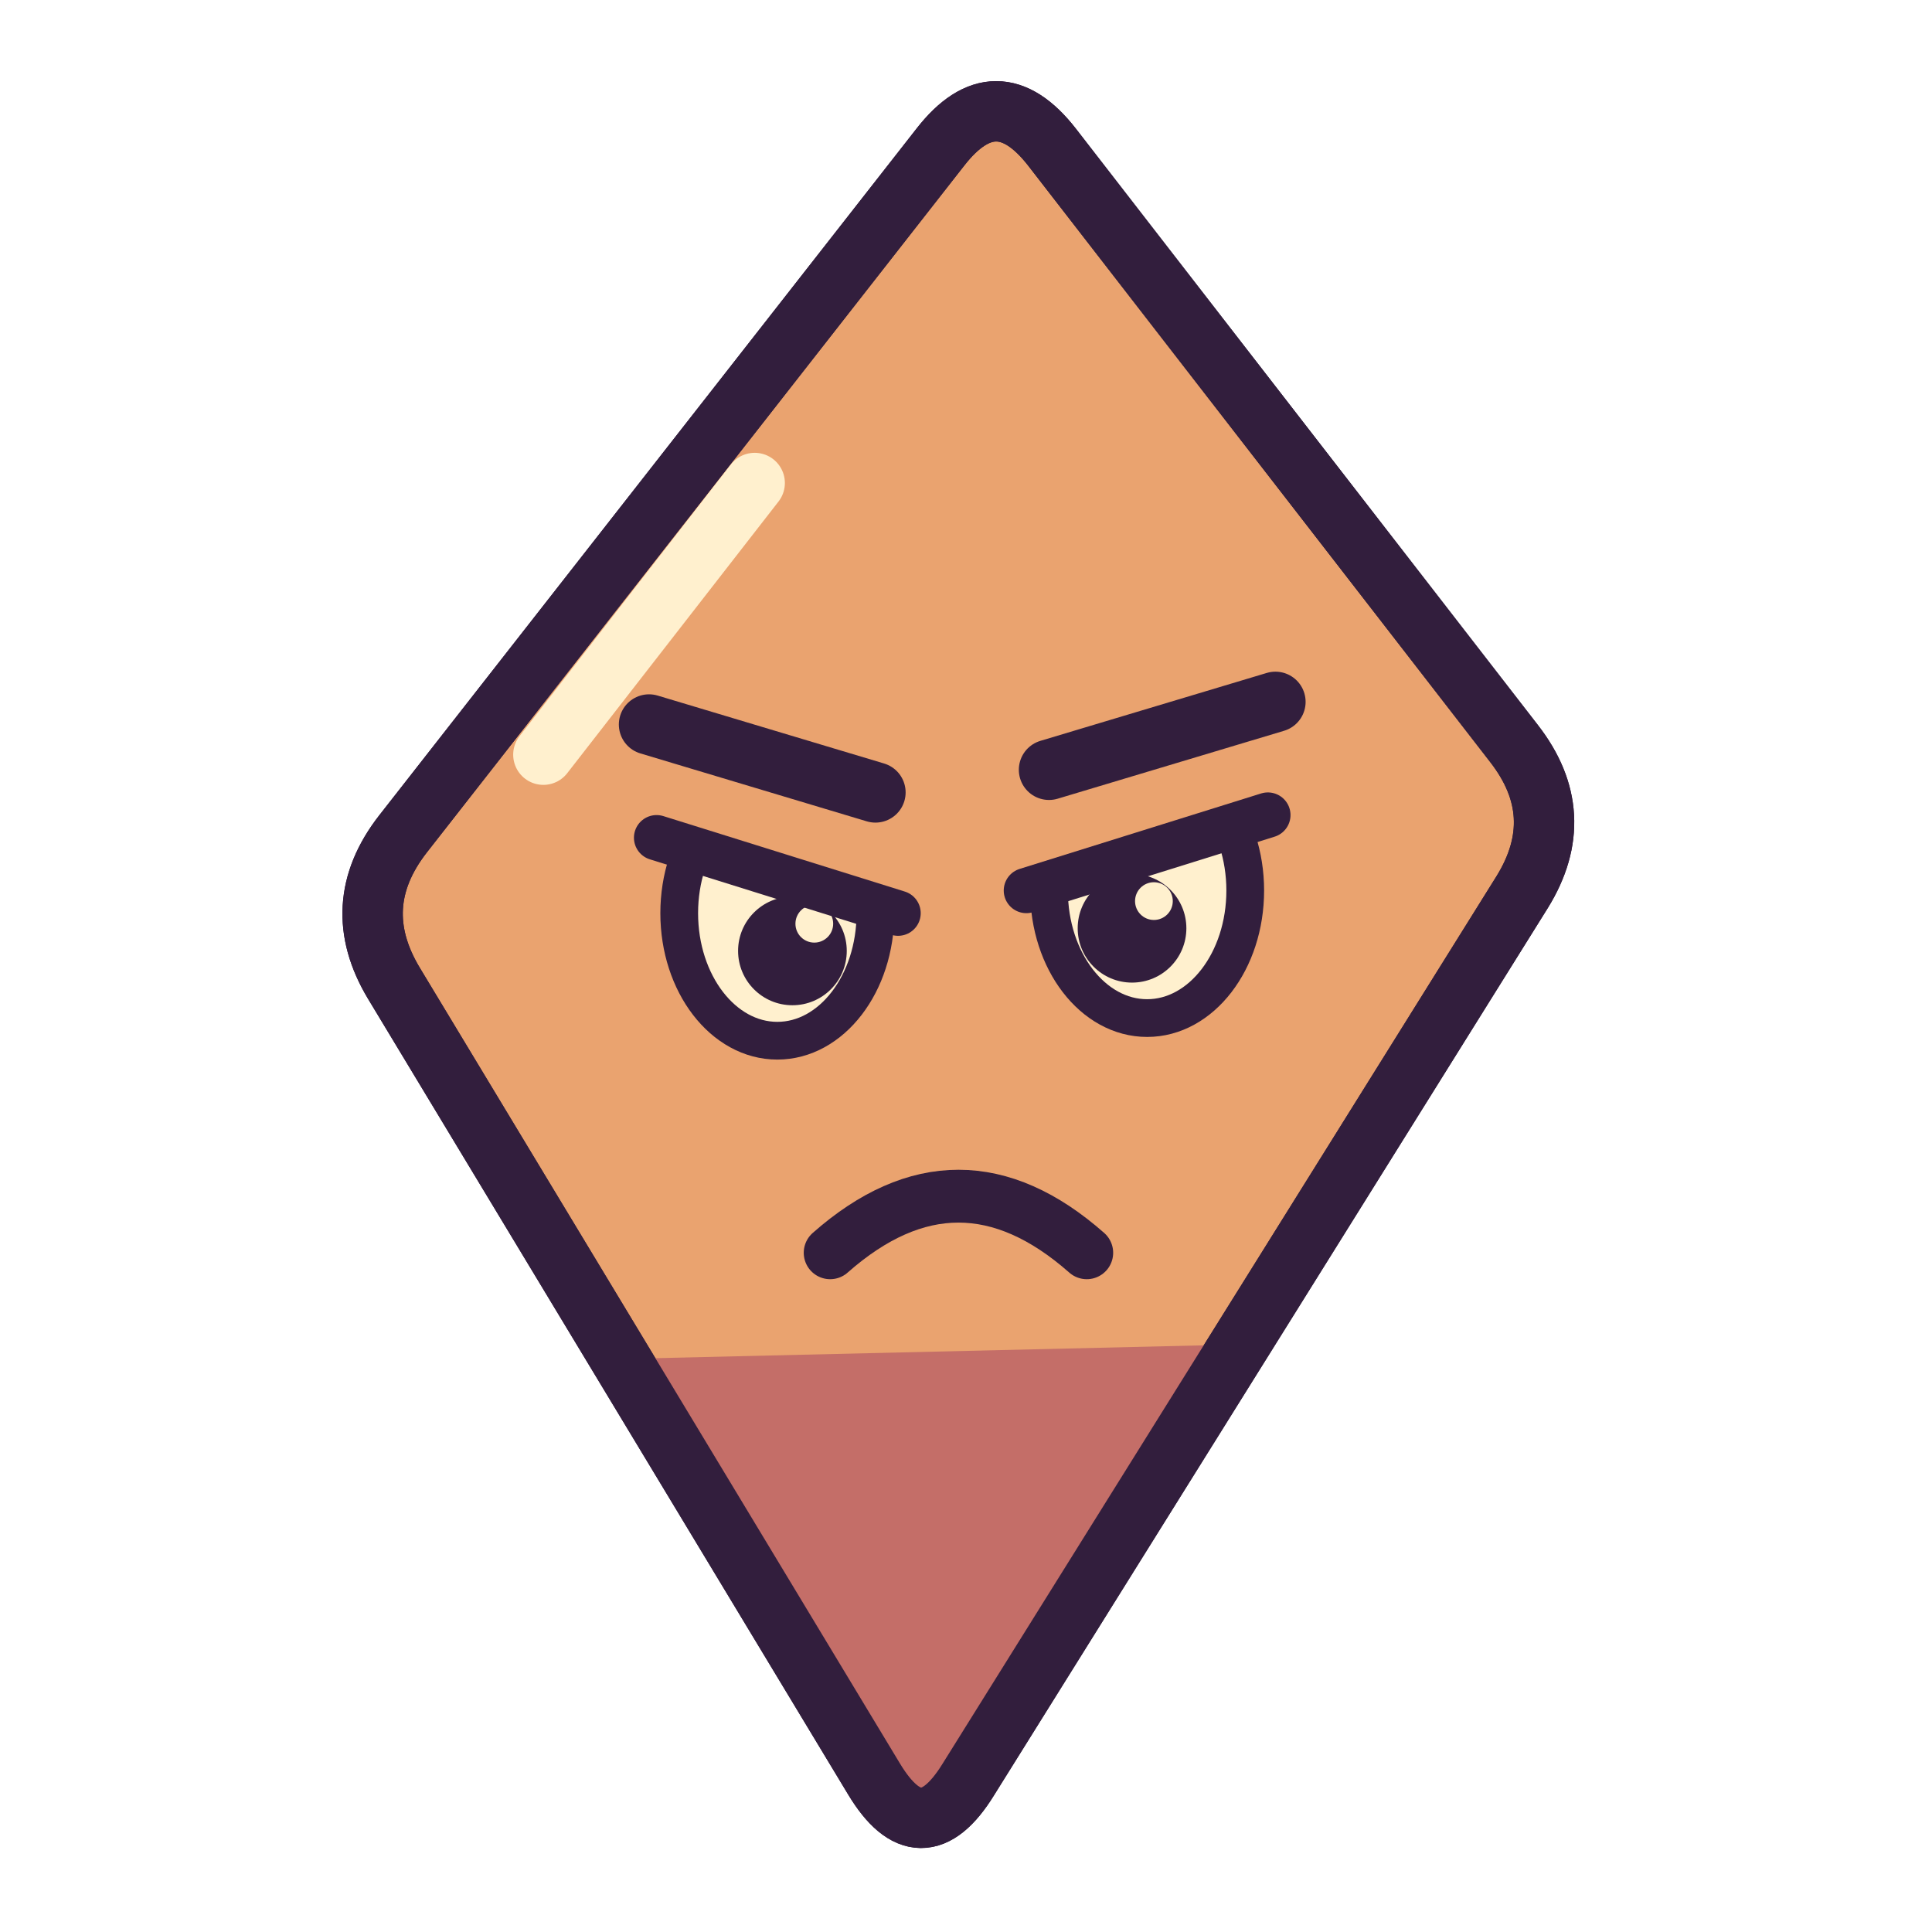
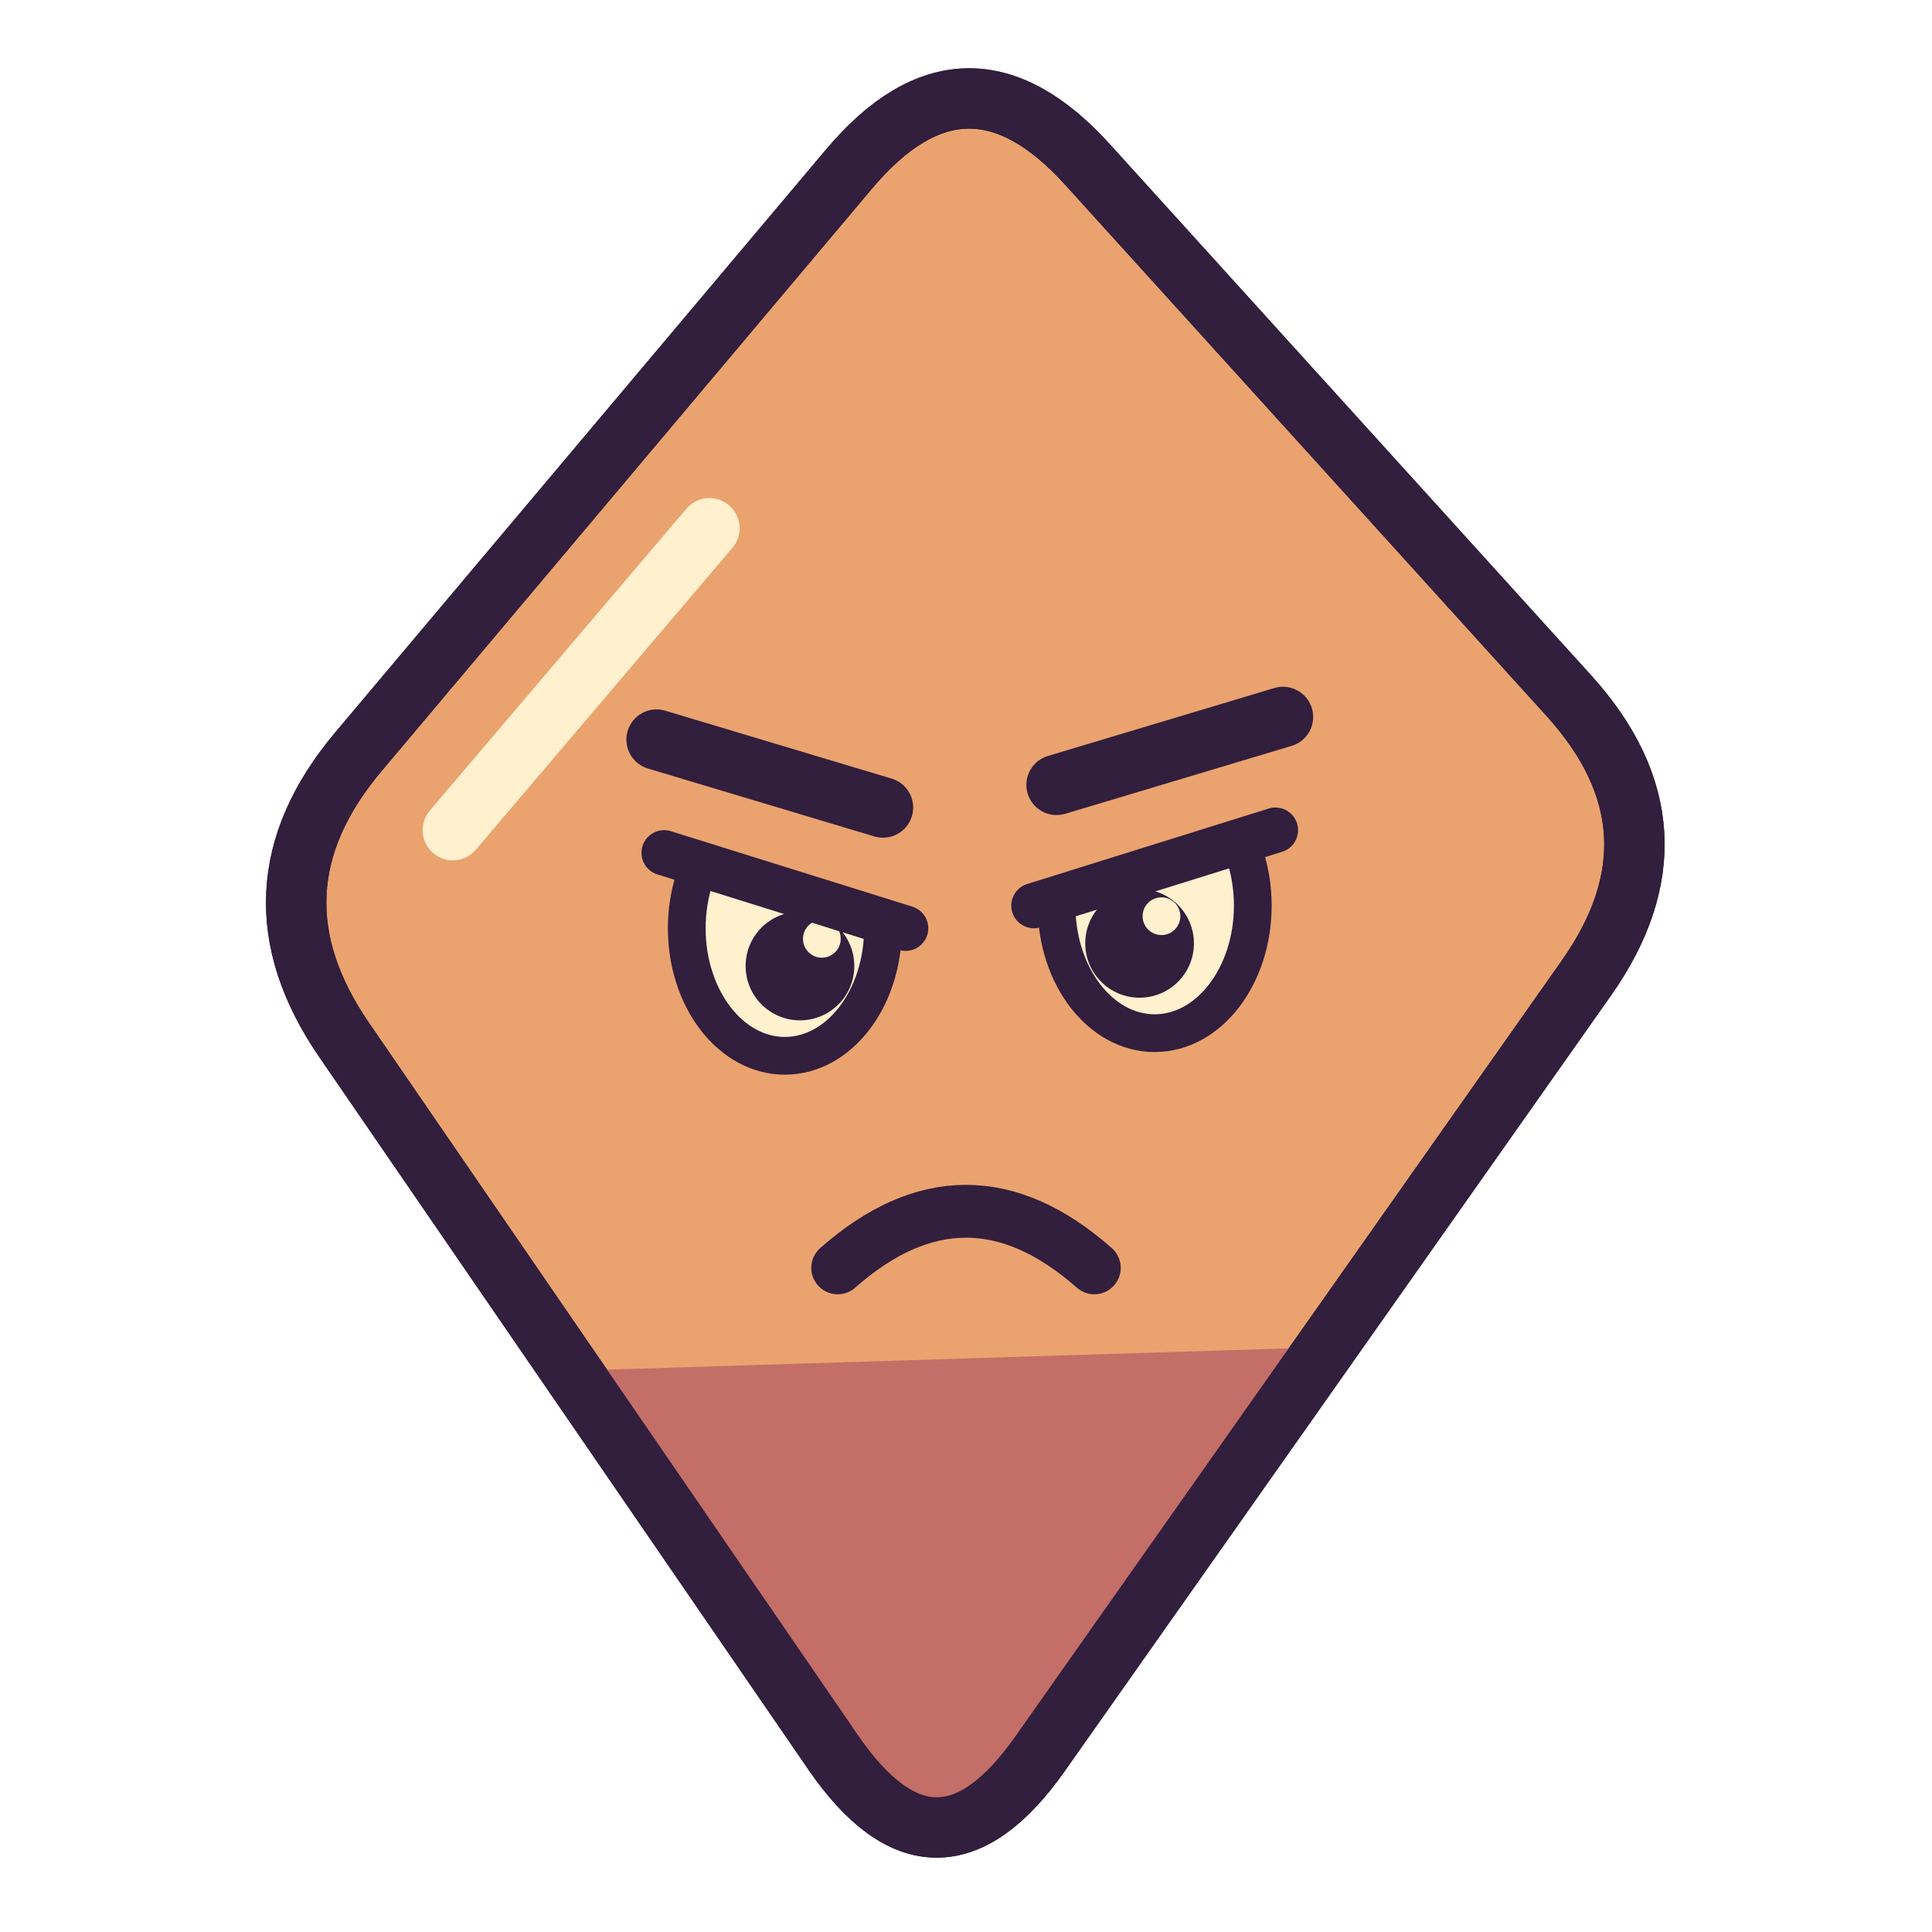
<svg xmlns="http://www.w3.org/2000/svg" width="256" height="256" viewBox="0 0 256 256">
  <g stroke="#321E3D" stroke-width="8" stroke-linecap="round" stroke-linejoin="round">
    <defs>
      <clipPath id="c">
-         <path d="M 124.6 19.5 Q 132 10 139.4 19.5 L 200.6 98.5 Q 208 108 201.7 118.2 L 128.3 235.8 Q 122 246 115.8 235.7 L 52.2 130.3 Q 46 120 53.4 110.5 Z" />
+         <path d="M 112.5 22.4 Q 128 4 144.1 21.8 L 207.9 92.2 Q 224 110 210.2 129.6 L 137.8 232.4 Q 124 252 110.4 232.2 L 45.6 137.8 Q 32 118 47.5 99.6 Z" />
      </clipPath>
    </defs>
-     <path d="M 124.6 19.5 Q 132 10 139.4 19.5 L 200.6 98.5 Q 208 108 201.7 118.2 L 128.3 235.8 Q 122 246 115.8 235.7 L 52.2 130.3 Q 46 120 53.4 110.5 Z" fill="#EAA36F" />
-     <path d="M 0 182 L 256 176 L 256 256 L 0 256 Z" fill="#C46E68" stroke="none" clip-path="url(#c)" />
-     <path d="M 124.6 19.5 Q 132 10 139.4 19.5 L 200.6 98.5 Q 208 108 201.7 118.2 L 128.3 235.8 Q 122 246 115.8 235.7 L 52.2 130.3 Q 46 120 53.4 110.5 Z" fill="none" />
-     <path d="M 72 100 L 100 64" fill="none" stroke="#FFF0CE" />
-     <ellipse cx="103" cy="121" rx="13" ry="16.9" fill="#FFF0CE" stroke-width="5" />
-     <circle cx="105" cy="126" r="7.2" fill="#321E3D" stroke="none" />
-     <circle cx="107.9" cy="122.4" r="2.5" fill="#FFF0CE" stroke="none" />
-     <path d="M 85 97.1 L 121 97.1 L 121 122 L 85 112 Z" fill="#EAA36F" stroke="none" />
-     <path d="M 87 111 L 119 121" fill="none" stroke-width="6" />
-     <ellipse cx="152" cy="118" rx="13" ry="16.9" fill="#FFF0CE" stroke-width="5" />
-     <circle cx="150" cy="123" r="7.2" fill="#321E3D" stroke="none" />
-     <circle cx="152.9" cy="119.4" r="2.5" fill="#FFF0CE" stroke="none" />
-     <path d="M 134 94.1 L 170 94.1 L 170 109 L 134 119 Z" fill="#EAA36F" stroke="none" />
-     <path d="M 136 118 L 168 108" fill="none" stroke-width="6" />
-     <path d="M 86 96 L 116 105" fill="none" stroke-width="8" />
-     <path d="M 139 102 L 169 93" fill="none" stroke-width="8" />
-     <path d="M 110.0 166.0 Q 127 151 144.0 166.0" fill="none" stroke-width="7" />
+     <path d="M 112.5 22.4 Q 128 4 144.1 21.8 L 207.9 92.2 Q 224 110 210.2 129.6 L 137.8 232.4 Q 124 252 110.4 232.2 L 45.6 137.8 Q 32 118 47.5 99.6 Z" fill="#EAA36F" />
+     <path d="M 0 184 L 256 176 L 256 256 L 0 256 Z" fill="#C46E68" stroke="none" clip-path="url(#c)" />
+     <path d="M 112.5 22.4 Q 128 4 144.1 21.8 L 207.9 92.2 Q 224 110 210.2 129.6 L 137.8 232.4 Q 124 252 110.4 232.2 L 45.6 137.8 Q 32 118 47.5 99.6 Z" fill="none" />
+     <path d="M 60 110 L 94 70" fill="none" stroke="#FFF0CE" />
+     <ellipse cx="104" cy="123" rx="13" ry="16.9" fill="#FFF0CE" stroke-width="5" />
+     <circle cx="106" cy="128" r="7.2" fill="#321E3D" stroke="none" />
+     <circle cx="108.9" cy="124.4" r="2.5" fill="#FFF0CE" stroke="none" />
+     <path d="M 86 99.1 L 122 99.1 L 122 124 L 86 114 Z" fill="#EAA36F" stroke="none" />
+     <path d="M 88 113 L 120 123" fill="none" stroke-width="6" />
+     <ellipse cx="153" cy="120" rx="13" ry="16.9" fill="#FFF0CE" stroke-width="5" />
+     <circle cx="151" cy="125" r="7.2" fill="#321E3D" stroke="none" />
+     <circle cx="153.9" cy="121.4" r="2.5" fill="#FFF0CE" stroke="none" />
+     <path d="M 135 96.1 L 171 96.1 L 171 111 L 135 121 Z" fill="#EAA36F" stroke="none" />
+     <path d="M 137 120 L 169 110" fill="none" stroke-width="6" />
+     <path d="M 87 98 L 117 107" fill="none" stroke-width="8" />
+     <path d="M 140 104 L 170 95" fill="none" stroke-width="8" />
+     <path d="M 111.0 168.0 Q 128 153 145.0 168.0" fill="none" stroke-width="7" />
  </g>
</svg>
